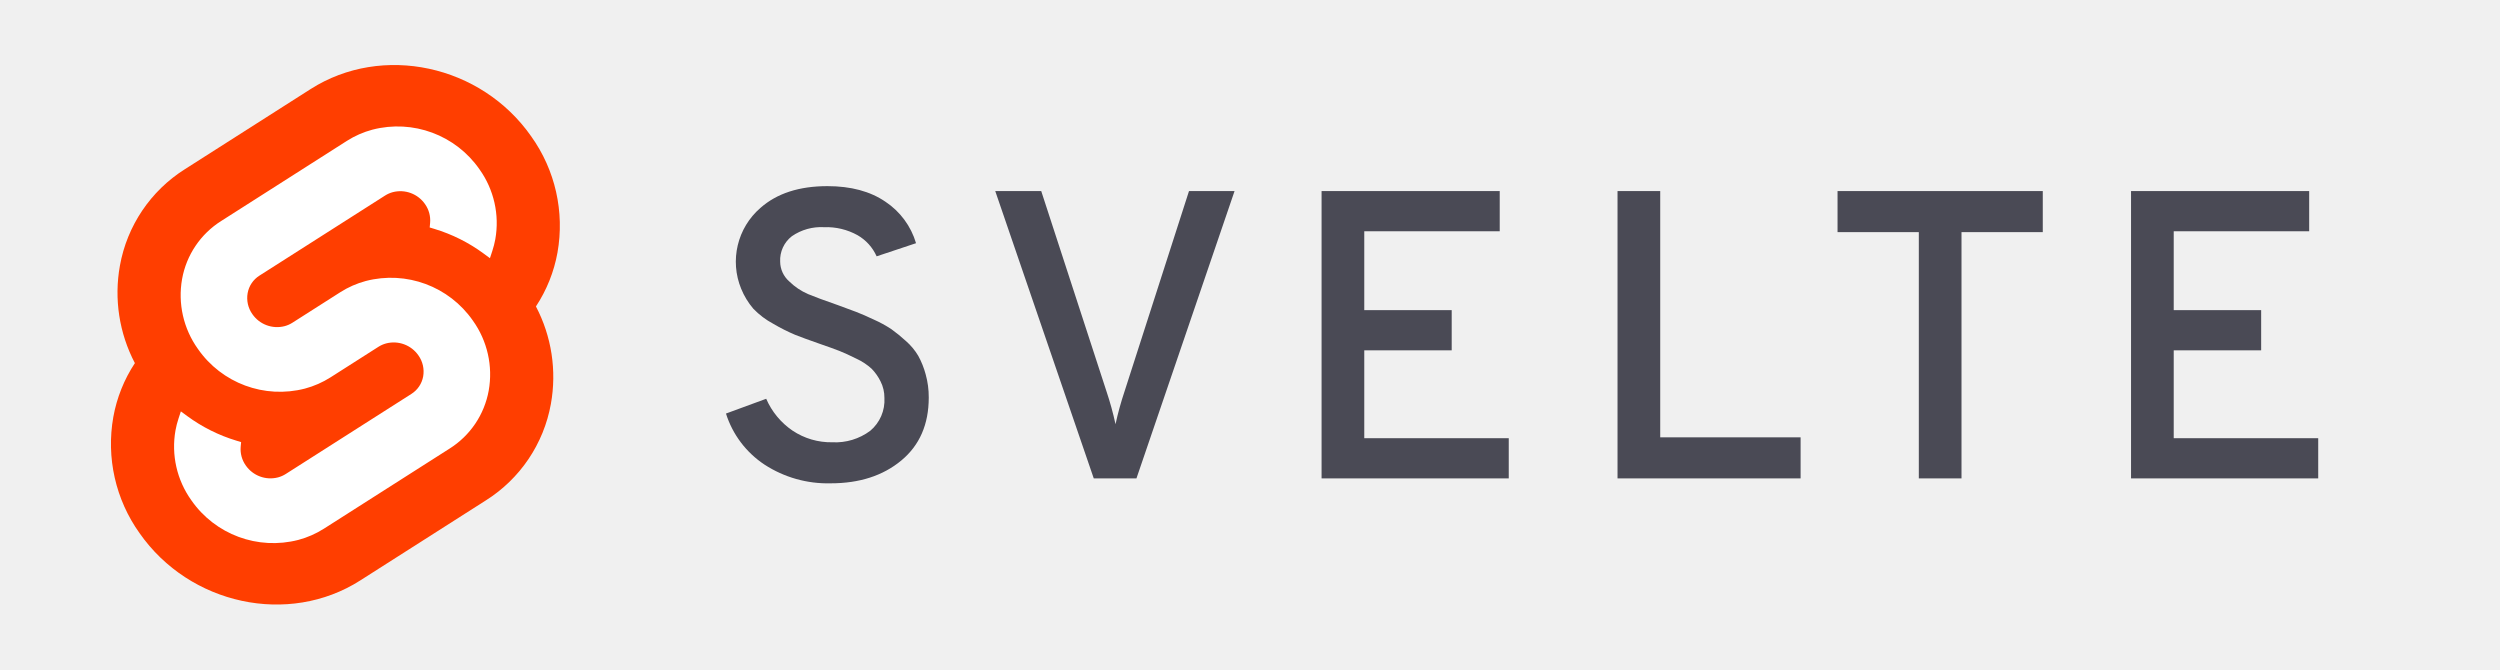
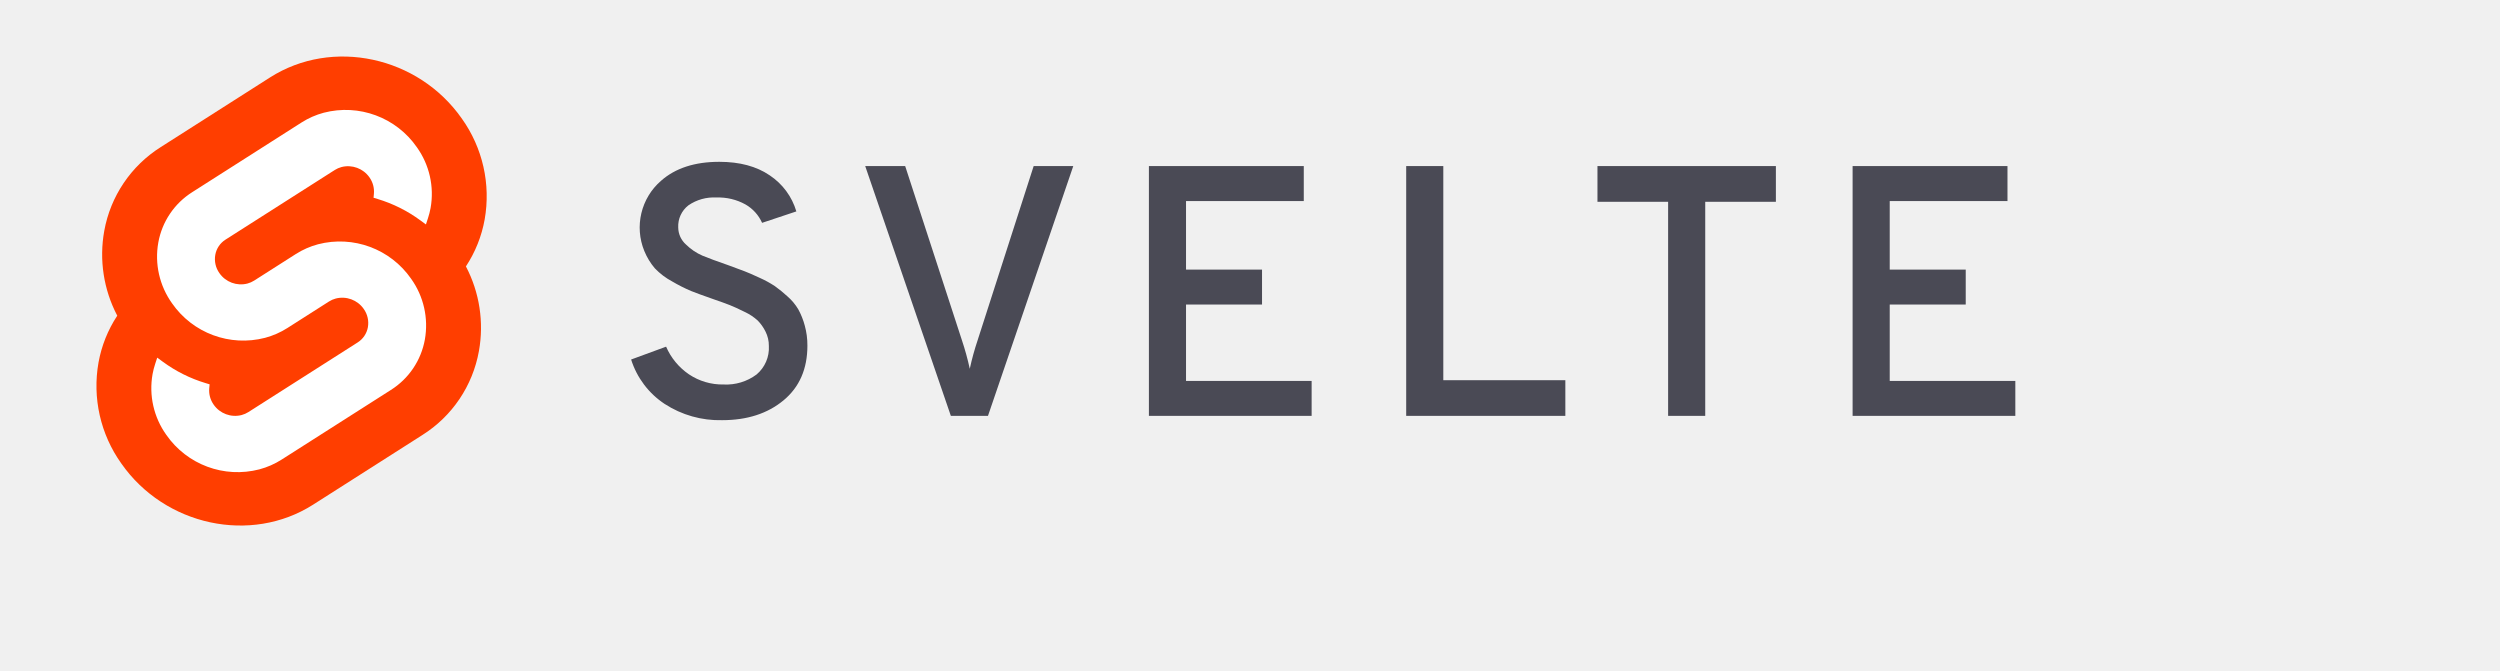
- <svg xmlns="http://www.w3.org/2000/svg" width="519" height="139" viewBox="0 0 519 139">
+ <svg xmlns="http://www.w3.org/2000/svg" preserveAspectRatio="xMidYMid" width="597" height="160" viewBox="0 0 597 160">
  <path d="M172.443,100.338a24.079,24.079,0,0,1-13.72-3.877,19.872,19.872,0,0,1-8.011-10.609l8.351-3.068a15.405,15.405,0,0,0,5.454,6.604,14.366,14.366,0,0,0,8.266,2.429,12.137,12.137,0,0,0,7.882-2.386,8.275,8.275,0,0,0,2.94-6.817,7.456,7.456,0,0,0-.809-3.451,10.325,10.325,0,0,0-1.832-2.6,12.361,12.361,0,0,0-3.153-2.088q-2.131-1.063-3.536-1.619-1.406-.552-4.133-1.491-3.41-1.192-5.113-1.874a38.46,38.46,0,0,1-4.474-2.259,16.538,16.538,0,0,1-4.176-3.152,15.291,15.291,0,0,1-2.514-4.134,14.77,14.77,0,0,1,4.005-16.787q5.114-4.516,13.891-4.517,7.327,0,12.058,3.238a15.658,15.658,0,0,1,6.349,8.607l-8.181,2.727a9.524,9.524,0,0,0-3.963-4.389,13.31,13.31,0,0,0-6.944-1.662,10.703,10.703,0,0,0-6.69,1.875,6.289,6.289,0,0,0-2.429,5.283,5.513,5.513,0,0,0,1.874,4.091,12.885,12.885,0,0,0,3.92,2.642q2.046.852,6.222,2.301,2.555.939,3.791,1.406t3.622,1.576a24.997,24.997,0,0,1,3.664,2.003,32.135,32.135,0,0,1,2.982,2.429,12.723,12.723,0,0,1,2.6,3.11,17.39,17.39,0,0,1,1.533,3.834,17.583,17.583,0,0,1,.64,4.816q0,8.352-5.71,13.08Q181.389,100.339,172.443,100.338Zm54.622-1.022L206.613,39.664h9.545L229.707,81.25a64.466,64.466,0,0,1,1.875,6.817,64.034,64.034,0,0,1,1.875-6.817l13.379-41.586h9.459L235.927,99.316Zm47.294,0V39.664h36.984V48.016H283.222V64.377h18.15v8.352h-18.15V90.964h29.995v8.352Zm61.44,0V39.664h8.863v51.13h29.143v8.521Zm71.41-51.13v51.13h-8.863v-51.13H381.474V39.664h42.607v8.521Zm35.193,51.13V39.664h36.984V48.016H451.266V64.377h18.15v8.352h-18.15V90.964h29.995v8.352Z" style="fill:#4a4a55" />
  <path d="M110.286,28.319c-10.4-14.885-30.94-19.297-45.791-9.835L38.412,35.108A29.923,29.923,0,0,0,24.893,55.151a31.514,31.514,0,0,0,3.108,20.232,30.006,30.006,0,0,0-4.476,11.183,31.889,31.889,0,0,0,5.447,24.116c10.402,14.886,30.942,19.297,45.791,9.835l26.083-16.624a29.918,29.918,0,0,0,13.519-20.043,31.528,31.528,0,0,0-3.106-20.232,30.001,30.001,0,0,0,4.474-11.182,31.88,31.88,0,0,0-5.447-24.116" style="fill:#ff3e00" />
  <path d="M61.946,112.082A20.718,20.718,0,0,1,39.71,103.839a19.173,19.173,0,0,1-3.277-14.502,18.189,18.189,0,0,1,.623-2.436l.491-1.498,1.336.982a33.647,33.647,0,0,0,10.203,5.098l.969.294-.089.968a5.847,5.847,0,0,0,1.052,3.878,6.239,6.239,0,0,0,6.695,2.485,5.746,5.746,0,0,0,1.602-.704L85.399,81.781A5.431,5.431,0,0,0,87.85,78.15a5.794,5.794,0,0,0-.988-4.371,6.244,6.244,0,0,0-6.698-2.486,5.743,5.743,0,0,0-1.6.704l-9.953,6.345a19.034,19.034,0,0,1-5.296,2.326A20.718,20.718,0,0,1,41.078,72.424a19.173,19.173,0,0,1-3.277-14.502,17.989,17.989,0,0,1,8.13-12.051L72.013,29.247a19.003,19.003,0,0,1,5.3-2.329A20.718,20.718,0,0,1,99.549,35.161a19.173,19.173,0,0,1,3.277,14.502,18.4,18.4,0,0,1-.623,2.436l-.491,1.498-1.336-.98a33.617,33.617,0,0,0-10.204-5.1l-.969-.294.089-.968a5.858,5.858,0,0,0-1.052-3.878,6.239,6.239,0,0,0-6.695-2.485,5.746,5.746,0,0,0-1.602.704L53.859,57.219A5.422,5.422,0,0,0,51.41,60.85a5.786,5.786,0,0,0,.986,4.372,6.244,6.244,0,0,0,6.698,2.486,5.765,5.765,0,0,0,1.602-.704l9.952-6.343a18.979,18.979,0,0,1,5.296-2.328,20.718,20.718,0,0,1,22.237,8.243,19.173,19.173,0,0,1,3.277,14.502,17.998,17.998,0,0,1-8.13,12.053L67.246,109.753a19.003,19.003,0,0,1-5.3,2.329" style="fill:#fff" />
</svg>
